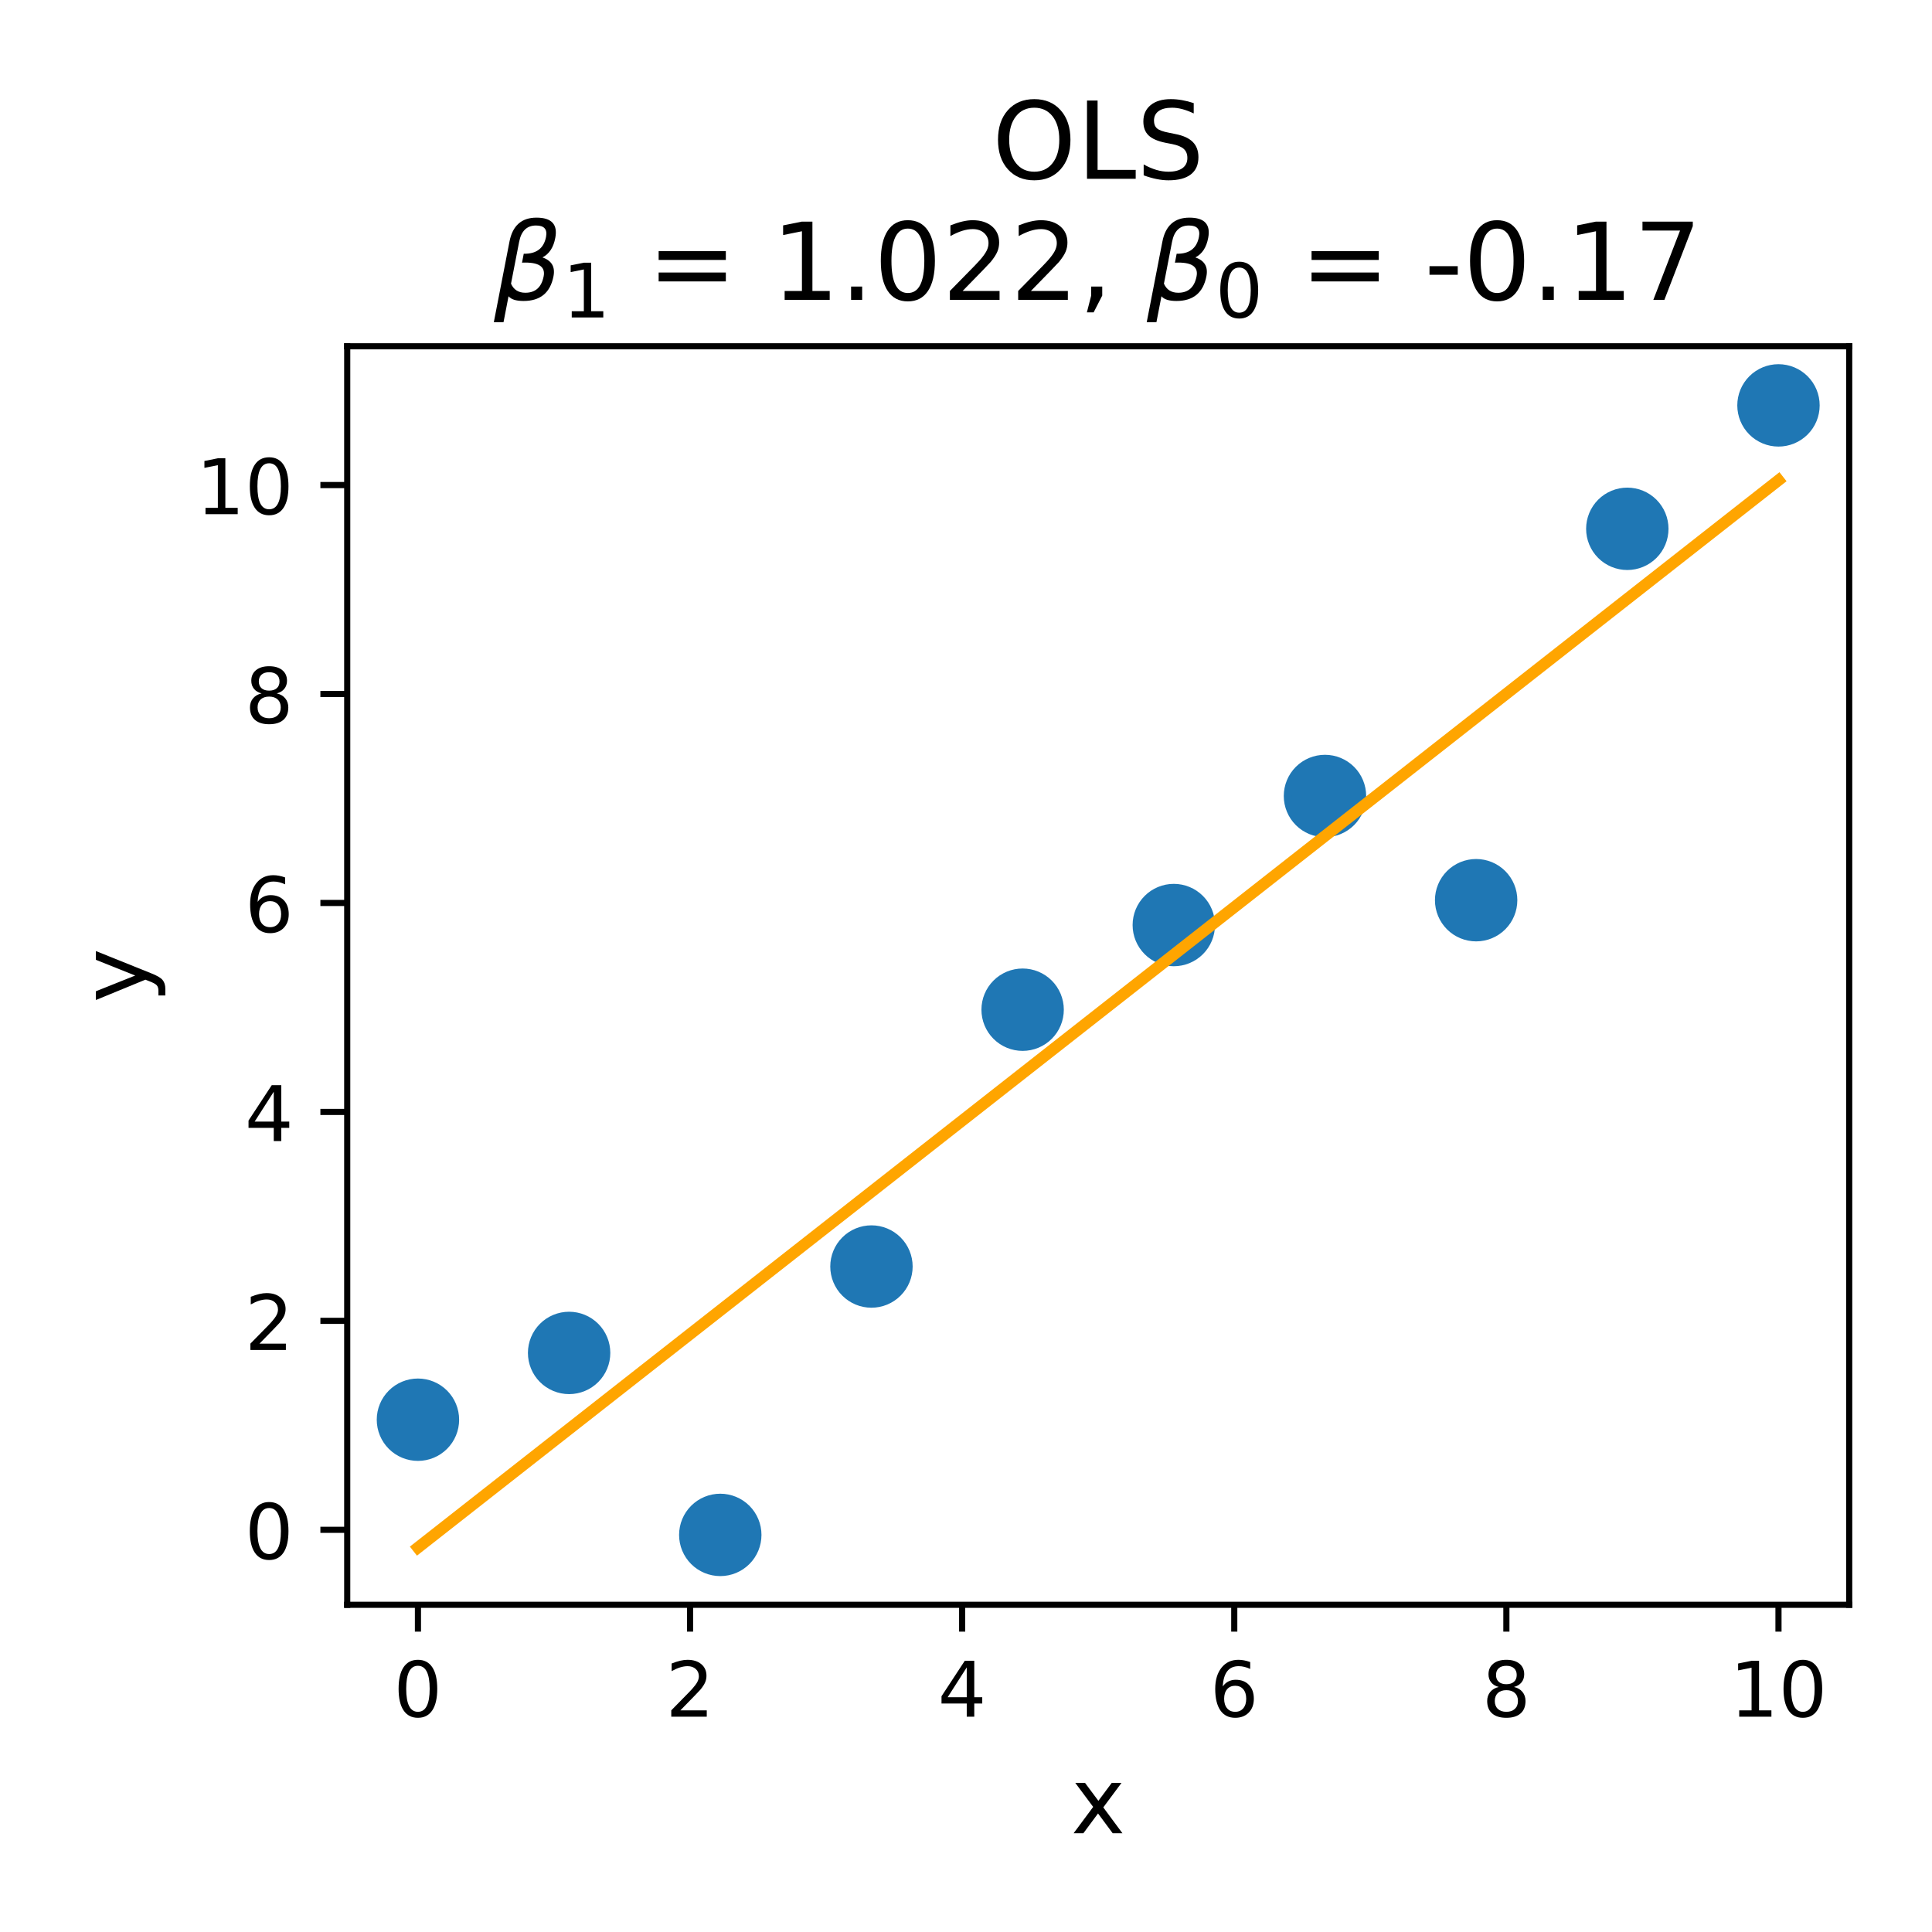
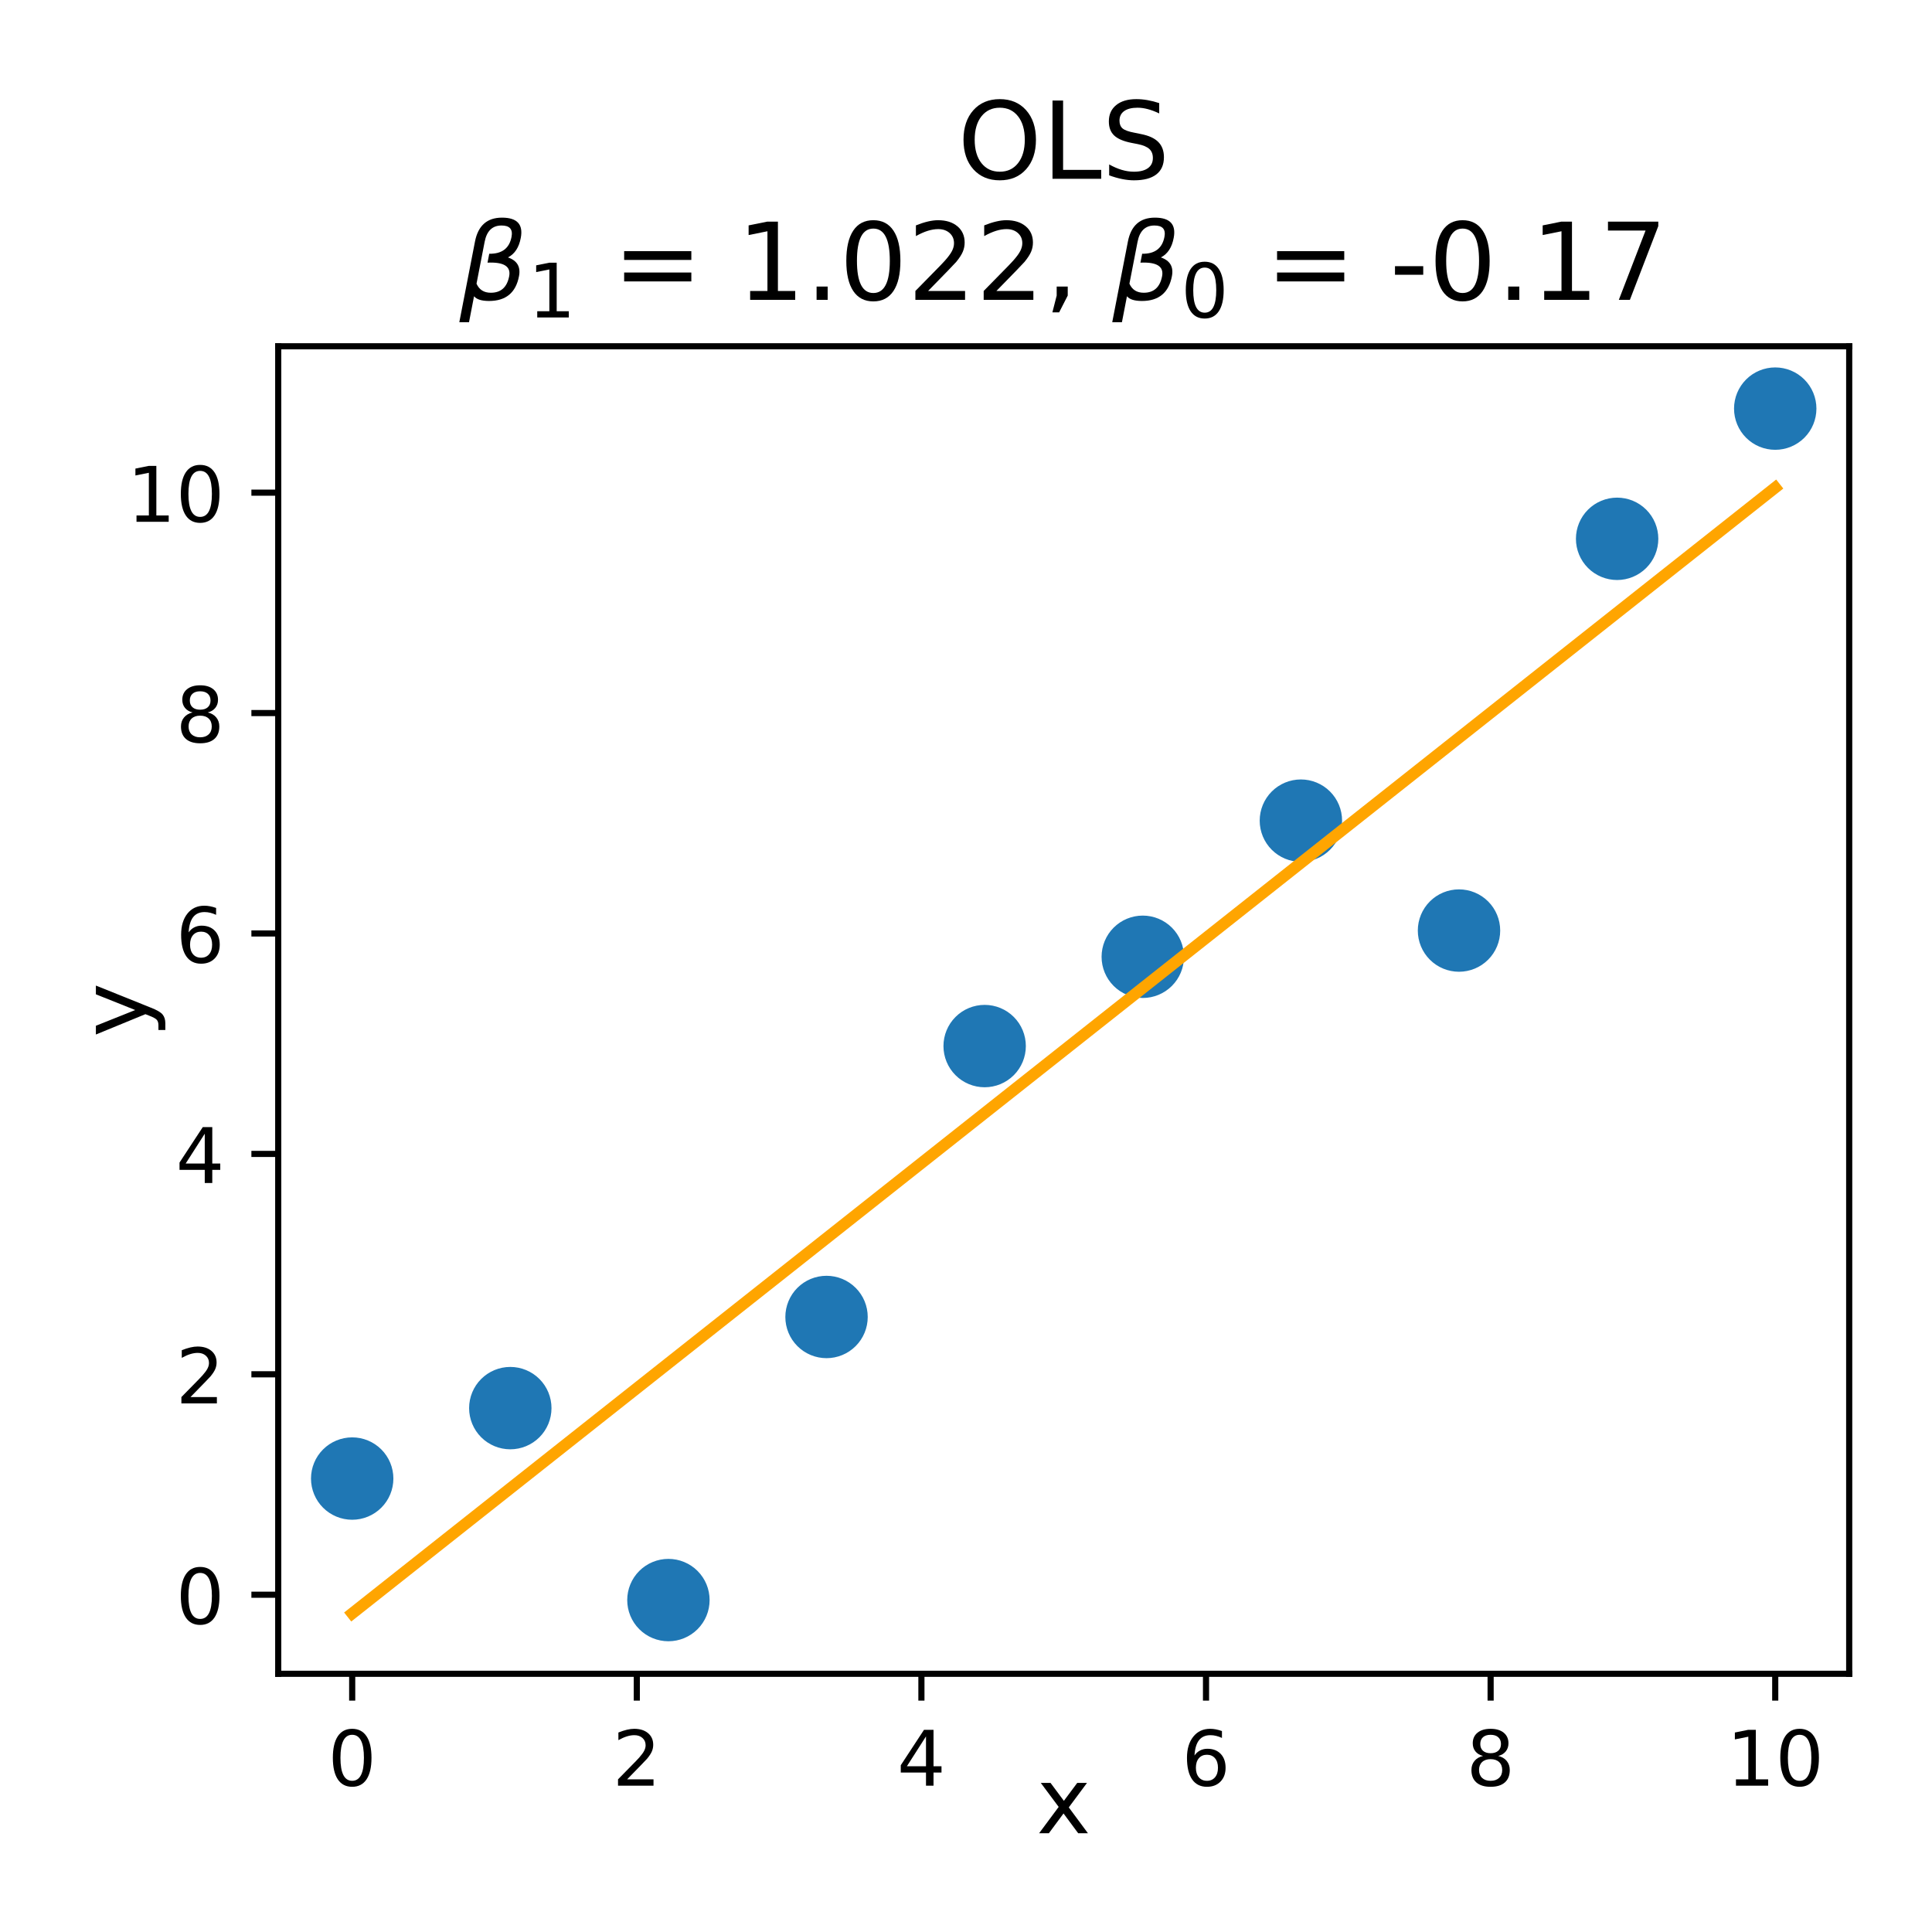
<svg xmlns="http://www.w3.org/2000/svg" xmlns:xlink="http://www.w3.org/1999/xlink" height="252pt" version="1.1" viewBox="0 0 252 252" width="252pt">
  <defs>
    <style type="text/css">
*{stroke-linecap:butt;stroke-linejoin:round;}
  </style>
  </defs>
  <g id="figure_1">
    <g id="patch_1">
      <path d="M 0 252  L 252 252  L 252 0  L 0 0  z " style="fill:#ffffff;" />
    </g>
    <g id="axes_1">
      <g id="patch_2">
-         <path d="M 45.29 209.32  L 241.2 209.32  L 241.2 45.168  L 45.29 45.168  z " style="fill:#ffffff;" />
+         <path d="M 36.29 218.32  L 241.2 218.32  L 241.2 45.168  L 36.29 45.168  z " style="fill:#ffffff;" />
      </g>
      <g id="PathCollection_1">
        <defs>
-           <path d="M 0 4.873  C 1.292 4.873 2.532 4.36 3.446 3.446  C 4.36 2.532 4.873 1.292 4.873 0  C 4.873 -1.292 4.36 -2.532 3.446 -3.446  C 2.532 -4.36 1.292 -4.873 0 -4.873  C -1.292 -4.873 -2.532 -4.36 -3.446 -3.446  C -4.36 -2.532 -4.873 -1.292 -4.873 0  C -4.873 1.292 -4.36 2.532 -3.446 3.446  C -2.532 4.36 -1.292 4.873 0 4.873  z " id="mb98e7cc4a2" style="stroke:#1f77b4;" />
+           <path d="M 0 4.873  C 1.292 4.873 2.532 4.36 3.446 3.446  C 4.36 2.532 4.873 1.292 4.873 0  C 4.873 -1.292 4.36 -2.532 3.446 -3.446  C 2.532 -4.36 1.292 -4.873 0 -4.873  C -1.292 -4.873 -2.532 -4.36 -3.446 -3.446  C -4.36 -2.532 -4.873 -1.292 -4.873 0  C -4.873 1.292 -4.36 2.532 -3.446 3.446  C -2.532 4.36 -1.292 4.873 0 4.873  z " id="ma73b9e4f9e" style="stroke:#1f77b4;" />
        </defs>
-         <g clip-path="url(#pf5d6e9ffec)">
-           <use style="fill:#1f77b4;stroke:#1f77b4;" x="54.514" xlink:href="#mb98e7cc4a2" y="185.18" />
-           <use style="fill:#1f77b4;stroke:#1f77b4;" x="74.232" xlink:href="#mb98e7cc4a2" y="176.469" />
-           <use style="fill:#1f77b4;stroke:#1f77b4;" x="93.95" xlink:href="#mb98e7cc4a2" y="200.205" />
-           <use style="fill:#1f77b4;stroke:#1f77b4;" x="113.668" xlink:href="#mb98e7cc4a2" y="165.199" />
-           <use style="fill:#1f77b4;stroke:#1f77b4;" x="133.386" xlink:href="#mb98e7cc4a2" y="131.7" />
-           <use style="fill:#1f77b4;stroke:#1f77b4;" x="153.104" xlink:href="#mb98e7cc4a2" y="120.659" />
-           <use style="fill:#1f77b4;stroke:#1f77b4;" x="172.822" xlink:href="#mb98e7cc4a2" y="103.824" />
-           <use style="fill:#1f77b4;stroke:#1f77b4;" x="192.54" xlink:href="#mb98e7cc4a2" y="117.417" />
-           <use style="fill:#1f77b4;stroke:#1f77b4;" x="212.258" xlink:href="#mb98e7cc4a2" y="68.976" />
-           <use style="fill:#1f77b4;stroke:#1f77b4;" x="231.976" xlink:href="#mb98e7cc4a2" y="52.876" />
+         <g clip-path="url(#p6673f2a0f9)">
+           <use style="fill:#1f77b4;stroke:#1f77b4;" x="45.938" xlink:href="#ma73b9e4f9e" y="192.856" />
+           <use style="fill:#1f77b4;stroke:#1f77b4;" x="66.561" xlink:href="#ma73b9e4f9e" y="183.668" />
+           <use style="fill:#1f77b4;stroke:#1f77b4;" x="87.185" xlink:href="#ma73b9e4f9e" y="208.705" />
+           <use style="fill:#1f77b4;stroke:#1f77b4;" x="107.809" xlink:href="#ma73b9e4f9e" y="171.78" />
+           <use style="fill:#1f77b4;stroke:#1f77b4;" x="128.433" xlink:href="#ma73b9e4f9e" y="136.444" />
+           <use style="fill:#1f77b4;stroke:#1f77b4;" x="149.057" xlink:href="#ma73b9e4f9e" y="124.798" />
+           <use style="fill:#1f77b4;stroke:#1f77b4;" x="169.681" xlink:href="#ma73b9e4f9e" y="107.04" />
+           <use style="fill:#1f77b4;stroke:#1f77b4;" x="190.305" xlink:href="#ma73b9e4f9e" y="121.378" />
+           <use style="fill:#1f77b4;stroke:#1f77b4;" x="210.929" xlink:href="#ma73b9e4f9e" y="70.281" />
+           <use style="fill:#1f77b4;stroke:#1f77b4;" x="231.552" xlink:href="#ma73b9e4f9e" y="53.298" />
        </g>
      </g>
      <g id="matplotlib.axis_1">
        <g id="xtick_1">
          <g id="line2d_1">
            <defs>
-               <path d="M 0 0  L 0 3.5  " id="mc24fbda672" style="stroke:#000000;stroke-width:0.8;" />
-             </defs>
-             <g>
-               <use style="stroke:#000000;stroke-width:0.8;" x="54.514" xlink:href="#mc24fbda672" y="209.32" />
+               <path d="M 0 0  L 0 3.5  " id="m350147dbcd" style="stroke:#000000;stroke-width:0.8;" />
+             </defs>
+             <g>
+               <use style="stroke:#000000;stroke-width:0.8;" x="45.938" xlink:href="#m350147dbcd" y="218.32" />
            </g>
          </g>
          <g id="text_1">
            <defs>
              <path d="M 31.781 66.406  Q 24.172 66.406 20.328 58.906  Q 16.5 51.422 16.5 36.375  Q 16.5 21.391 20.328 13.891  Q 24.172 6.391 31.781 6.391  Q 39.453 6.391 43.281 13.891  Q 47.125 21.391 47.125 36.375  Q 47.125 51.422 43.281 58.906  Q 39.453 66.406 31.781 66.406  z M 31.781 74.219  Q 44.047 74.219 50.516 64.516  Q 56.984 54.828 56.984 36.375  Q 56.984 17.969 50.516 8.266  Q 44.047 -1.422 31.781 -1.422  Q 19.531 -1.422 13.062 8.266  Q 6.594 17.969 6.594 36.375  Q 6.594 54.828 13.062 64.516  Q 19.531 74.219 31.781 74.219  z " id="DejaVuSans-48" />
            </defs>
-             <g transform="translate(51.33259 223.9184)scale(0.1 -0.1)">
+             <g transform="translate(42.75632 232.9184)scale(0.1 -0.1)">
              <use xlink:href="#DejaVuSans-48" />
            </g>
          </g>
        </g>
        <g id="xtick_2">
          <g id="line2d_2">
            <g>
-               <use style="stroke:#000000;stroke-width:0.8;" x="90.006" xlink:href="#mc24fbda672" y="209.32" />
+               <use style="stroke:#000000;stroke-width:0.8;" x="83.061" xlink:href="#m350147dbcd" y="218.32" />
            </g>
          </g>
          <g id="text_2">
            <defs>
              <path d="M 19.188 8.297  L 53.609 8.297  L 53.609 0  L 7.328 0  L 7.328 8.297  Q 12.938 14.109 22.625 23.891  Q 32.328 33.688 34.812 36.531  Q 39.547 41.844 41.422 45.531  Q 43.312 49.219 43.312 52.781  Q 43.312 58.594 39.234 62.25  Q 35.156 65.922 28.609 65.922  Q 23.969 65.922 18.812 64.312  Q 13.672 62.703 7.812 59.422  L 7.812 69.391  Q 13.766 71.781 18.938 73  Q 24.125 74.219 28.422 74.219  Q 39.75 74.219 46.484 68.547  Q 53.219 62.891 53.219 53.422  Q 53.219 48.922 51.531 44.891  Q 49.859 40.875 45.406 35.406  Q 44.188 33.984 37.641 27.219  Q 31.109 20.453 19.188 8.297  z " id="DejaVuSans-50" />
            </defs>
-             <g transform="translate(86.82505 223.9184)scale(0.1 -0.1)">
+             <g transform="translate(79.87929 232.9184)scale(0.1 -0.1)">
              <use xlink:href="#DejaVuSans-50" />
            </g>
          </g>
        </g>
        <g id="xtick_3">
          <g id="line2d_3">
            <g>
-               <use style="stroke:#000000;stroke-width:0.8;" x="125.499" xlink:href="#mc24fbda672" y="209.32" />
+               <use style="stroke:#000000;stroke-width:0.8;" x="120.184" xlink:href="#m350147dbcd" y="218.32" />
            </g>
          </g>
          <g id="text_3">
            <defs>
              <path d="M 37.797 64.312  L 12.891 25.391  L 37.797 25.391  z M 35.203 72.906  L 47.609 72.906  L 47.609 25.391  L 58.016 25.391  L 58.016 17.188  L 47.609 17.188  L 47.609 0  L 37.797 0  L 37.797 17.188  L 4.891 17.188  L 4.891 26.703  z " id="DejaVuSans-52" />
            </defs>
-             <g transform="translate(122.3175 223.9184)scale(0.1 -0.1)">
+             <g transform="translate(117.0023 232.9184)scale(0.1 -0.1)">
              <use xlink:href="#DejaVuSans-52" />
            </g>
          </g>
        </g>
        <g id="xtick_4">
          <g id="line2d_4">
            <g>
-               <use style="stroke:#000000;stroke-width:0.8;" x="160.991" xlink:href="#mc24fbda672" y="209.32" />
+               <use style="stroke:#000000;stroke-width:0.8;" x="157.306" xlink:href="#m350147dbcd" y="218.32" />
            </g>
          </g>
          <g id="text_4">
            <defs>
              <path d="M 33.016 40.375  Q 26.375 40.375 22.484 35.828  Q 18.609 31.297 18.609 23.391  Q 18.609 15.531 22.484 10.953  Q 26.375 6.391 33.016 6.391  Q 39.656 6.391 43.531 10.953  Q 47.406 15.531 47.406 23.391  Q 47.406 31.297 43.531 35.828  Q 39.656 40.375 33.016 40.375  z M 52.594 71.297  L 52.594 62.312  Q 48.875 64.062 45.094 64.984  Q 41.312 65.922 37.594 65.922  Q 27.828 65.922 22.672 59.328  Q 17.531 52.734 16.797 39.406  Q 19.672 43.656 24.016 45.922  Q 28.375 48.188 33.594 48.188  Q 44.578 48.188 50.953 41.516  Q 57.328 34.859 57.328 23.391  Q 57.328 12.156 50.688 5.359  Q 44.047 -1.422 33.016 -1.422  Q 20.359 -1.422 13.672 8.266  Q 6.984 17.969 6.984 36.375  Q 6.984 53.656 15.188 63.938  Q 23.391 74.219 37.203 74.219  Q 40.922 74.219 44.703 73.484  Q 48.484 72.75 52.594 71.297  z " id="DejaVuSans-54" />
            </defs>
-             <g transform="translate(157.81 223.9184)scale(0.1 -0.1)">
+             <g transform="translate(154.1252 232.9184)scale(0.1 -0.1)">
              <use xlink:href="#DejaVuSans-54" />
            </g>
          </g>
        </g>
        <g id="xtick_5">
          <g id="line2d_5">
            <g>
-               <use style="stroke:#000000;stroke-width:0.8;" x="196.484" xlink:href="#mc24fbda672" y="209.32" />
+               <use style="stroke:#000000;stroke-width:0.8;" x="194.429" xlink:href="#m350147dbcd" y="218.32" />
            </g>
          </g>
          <g id="text_5">
            <defs>
              <path d="M 31.781 34.625  Q 24.75 34.625 20.719 30.859  Q 16.703 27.094 16.703 20.516  Q 16.703 13.922 20.719 10.156  Q 24.75 6.391 31.781 6.391  Q 38.812 6.391 42.859 10.172  Q 46.922 13.969 46.922 20.516  Q 46.922 27.094 42.891 30.859  Q 38.875 34.625 31.781 34.625  z M 21.922 38.812  Q 15.578 40.375 12.031 44.719  Q 8.5 49.078 8.5 55.328  Q 8.5 64.062 14.719 69.141  Q 20.953 74.219 31.781 74.219  Q 42.672 74.219 48.875 69.141  Q 55.078 64.062 55.078 55.328  Q 55.078 49.078 51.531 44.719  Q 48 40.375 41.703 38.812  Q 48.828 37.156 52.797 32.312  Q 56.781 27.484 56.781 20.516  Q 56.781 9.906 50.312 4.234  Q 43.844 -1.422 31.781 -1.422  Q 19.734 -1.422 13.25 4.234  Q 6.781 9.906 6.781 20.516  Q 6.781 27.484 10.781 32.312  Q 14.797 37.156 21.922 38.812  z M 18.312 54.391  Q 18.312 48.734 21.844 45.562  Q 25.391 42.391 31.781 42.391  Q 38.141 42.391 41.719 45.562  Q 45.312 48.734 45.312 54.391  Q 45.312 60.062 41.719 63.234  Q 38.141 66.406 31.781 66.406  Q 25.391 66.406 21.844 63.234  Q 18.312 60.062 18.312 54.391  z " id="DejaVuSans-56" />
            </defs>
-             <g transform="translate(193.3024 223.9184)scale(0.1 -0.1)">
+             <g transform="translate(191.2482 232.9184)scale(0.1 -0.1)">
              <use xlink:href="#DejaVuSans-56" />
            </g>
          </g>
        </g>
        <g id="xtick_6">
          <g id="line2d_6">
            <g>
-               <use style="stroke:#000000;stroke-width:0.8;" x="231.976" xlink:href="#mc24fbda672" y="209.32" />
+               <use style="stroke:#000000;stroke-width:0.8;" x="231.552" xlink:href="#m350147dbcd" y="218.32" />
            </g>
          </g>
          <g id="text_6">
            <defs>
              <path d="M 12.406 8.297  L 28.516 8.297  L 28.516 63.922  L 10.984 60.406  L 10.984 69.391  L 28.422 72.906  L 38.281 72.906  L 38.281 8.297  L 54.391 8.297  L 54.391 0  L 12.406 0  z " id="DejaVuSans-49" />
            </defs>
-             <g transform="translate(225.6137 223.9184)scale(0.1 -0.1)">
+             <g transform="translate(225.1899 232.9184)scale(0.1 -0.1)">
              <use xlink:href="#DejaVuSans-49" />
              <use x="63.623" xlink:href="#DejaVuSans-48" />
            </g>
          </g>
        </g>
        <g id="text_7">
          <defs>
            <path d="M 54.891 54.688  L 35.109 28.078  L 55.906 0  L 45.312 0  L 29.391 21.484  L 13.484 0  L 2.875 0  L 24.125 28.609  L 4.688 54.688  L 15.281 54.688  L 29.781 35.203  L 44.281 54.688  z " id="DejaVuSans-120" />
          </defs>
-           <g transform="translate(139.6937 239.1163)scale(0.12 -0.12)">
+           <g transform="translate(135.1937 239.1163)scale(0.12 -0.12)">
            <use xlink:href="#DejaVuSans-120" />
          </g>
        </g>
      </g>
      <g id="matplotlib.axis_2">
        <g id="ytick_1">
          <g id="line2d_7">
            <defs>
-               <path d="M 0 0  L -3.5 0  " id="mded09bde0b" style="stroke:#000000;stroke-width:0.8;" />
-             </defs>
-             <g>
-               <use style="stroke:#000000;stroke-width:0.8;" x="45.29" xlink:href="#mded09bde0b" y="199.541" />
+               <path d="M 0 0  L -3.5 0  " id="maff888bfe7" style="stroke:#000000;stroke-width:0.8;" />
+             </defs>
+             <g>
+               <use style="stroke:#000000;stroke-width:0.8;" x="36.29" xlink:href="#maff888bfe7" y="208.005" />
            </g>
          </g>
          <g id="text_8">
-             <g transform="translate(31.9275 203.3406)scale(0.1 -0.1)">
+             <g transform="translate(22.9275 211.8045)scale(0.1 -0.1)">
              <use xlink:href="#DejaVuSans-48" />
            </g>
          </g>
        </g>
        <g id="ytick_2">
          <g id="line2d_8">
            <g>
-               <use style="stroke:#000000;stroke-width:0.8;" x="45.29" xlink:href="#mded09bde0b" y="172.287" />
+               <use style="stroke:#000000;stroke-width:0.8;" x="36.29" xlink:href="#maff888bfe7" y="179.256" />
            </g>
          </g>
          <g id="text_9">
-             <g transform="translate(31.9275 176.0861)scale(0.1 -0.1)">
+             <g transform="translate(22.9275 183.0556)scale(0.1 -0.1)">
              <use xlink:href="#DejaVuSans-50" />
            </g>
          </g>
        </g>
        <g id="ytick_3">
          <g id="line2d_9">
            <g>
-               <use style="stroke:#000000;stroke-width:0.8;" x="45.29" xlink:href="#mded09bde0b" y="145.032" />
+               <use style="stroke:#000000;stroke-width:0.8;" x="36.29" xlink:href="#maff888bfe7" y="150.508" />
            </g>
          </g>
          <g id="text_10">
-             <g transform="translate(31.9275 148.8315)scale(0.1 -0.1)">
+             <g transform="translate(22.9275 154.3068)scale(0.1 -0.1)">
              <use xlink:href="#DejaVuSans-52" />
            </g>
          </g>
        </g>
        <g id="ytick_4">
          <g id="line2d_10">
            <g>
-               <use style="stroke:#000000;stroke-width:0.8;" x="45.29" xlink:href="#mded09bde0b" y="117.778" />
+               <use style="stroke:#000000;stroke-width:0.8;" x="36.29" xlink:href="#maff888bfe7" y="121.759" />
            </g>
          </g>
          <g id="text_11">
-             <g transform="translate(31.9275 121.5769)scale(0.1 -0.1)">
+             <g transform="translate(22.9275 125.5579)scale(0.1 -0.1)">
              <use xlink:href="#DejaVuSans-54" />
            </g>
          </g>
        </g>
        <g id="ytick_5">
          <g id="line2d_11">
            <g>
-               <use style="stroke:#000000;stroke-width:0.8;" x="45.29" xlink:href="#mded09bde0b" y="90.523" />
+               <use style="stroke:#000000;stroke-width:0.8;" x="36.29" xlink:href="#maff888bfe7" y="93.01" />
            </g>
          </g>
          <g id="text_12">
-             <g transform="translate(31.9275 94.32235)scale(0.1 -0.1)">
+             <g transform="translate(22.9275 96.80904)scale(0.1 -0.1)">
              <use xlink:href="#DejaVuSans-56" />
            </g>
          </g>
        </g>
        <g id="ytick_6">
          <g id="line2d_12">
            <g>
-               <use style="stroke:#000000;stroke-width:0.8;" x="45.29" xlink:href="#mded09bde0b" y="63.269" />
+               <use style="stroke:#000000;stroke-width:0.8;" x="36.29" xlink:href="#maff888bfe7" y="64.261" />
            </g>
          </g>
          <g id="text_13">
-             <g transform="translate(25.565 67.06778)scale(0.1 -0.1)">
+             <g transform="translate(16.565 68.06018)scale(0.1 -0.1)">
              <use xlink:href="#DejaVuSans-49" />
              <use x="63.623" xlink:href="#DejaVuSans-48" />
            </g>
          </g>
        </g>
        <g id="text_14">
          <defs>
            <path d="M 32.172 -5.078  Q 28.375 -14.844 24.75 -17.812  Q 21.141 -20.797 15.094 -20.797  L 7.906 -20.797  L 7.906 -13.281  L 13.188 -13.281  Q 16.891 -13.281 18.938 -11.516  Q 21 -9.766 23.484 -3.219  L 25.094 0.875  L 2.984 54.688  L 12.5 54.688  L 29.594 11.922  L 46.688 54.688  L 56.203 54.688  z " id="DejaVuSans-121" />
          </defs>
-           <g transform="translate(19.06938 130.7953)rotate(-90)scale(0.12 -0.12)">
+           <g transform="translate(19.06938 135.2953)rotate(-90)scale(0.12 -0.12)">
            <use xlink:href="#DejaVuSans-121" />
          </g>
        </g>
      </g>
      <g id="line2d_13">
-         <path clip-path="url(#pf5d6e9ffec)" d="M 54.514 201.859  L 74.232 186.39  L 93.95 170.922  L 113.668 155.453  L 133.386 139.985  L 153.104 124.516  L 172.822 109.048  L 192.54 93.579  L 212.258 78.111  L 231.976 62.642  " style="fill:none;stroke:#ffa500;stroke-linecap:square;stroke-width:1.5;" />
+         <path clip-path="url(#p6673f2a0f9)" d="M 45.938 210.449  L 66.561 194.133  L 87.185 177.816  L 107.809 161.5  L 128.433 145.183  L 149.057 128.867  L 169.681 112.55  L 190.305 96.233  L 210.929 79.917  L 231.552 63.6  " style="fill:none;stroke:#ffa500;stroke-linecap:square;stroke-width:1.5;" />
      </g>
      <g id="patch_3">
-         <path d="M 45.29 209.32  L 45.29 45.168  " style="fill:none;stroke:#000000;stroke-linecap:square;stroke-linejoin:miter;stroke-width:0.8;" />
+         <path d="M 36.29 218.32  L 36.29 45.168  " style="fill:none;stroke:#000000;stroke-linecap:square;stroke-linejoin:miter;stroke-width:0.8;" />
      </g>
      <g id="patch_4">
-         <path d="M 241.2 209.32  L 241.2 45.168  " style="fill:none;stroke:#000000;stroke-linecap:square;stroke-linejoin:miter;stroke-width:0.8;" />
+         <path d="M 241.2 218.32  L 241.2 45.168  " style="fill:none;stroke:#000000;stroke-linecap:square;stroke-linejoin:miter;stroke-width:0.8;" />
      </g>
      <g id="patch_5">
-         <path d="M 45.29 209.32  L 241.2 209.32  " style="fill:none;stroke:#000000;stroke-linecap:square;stroke-linejoin:miter;stroke-width:0.8;" />
+         <path d="M 36.29 218.32  L 241.2 218.32  " style="fill:none;stroke:#000000;stroke-linecap:square;stroke-linejoin:miter;stroke-width:0.8;" />
      </g>
      <g id="patch_6">
-         <path d="M 45.29 45.168  L 241.2 45.168  " style="fill:none;stroke:#000000;stroke-linecap:square;stroke-linejoin:miter;stroke-width:0.8;" />
+         <path d="M 36.29 45.168  L 241.2 45.168  " style="fill:none;stroke:#000000;stroke-linecap:square;stroke-linejoin:miter;stroke-width:0.8;" />
      </g>
      <g id="text_15">
        <defs>
          <path d="M 39.406 66.219  Q 28.656 66.219 22.328 58.203  Q 16.016 50.203 16.016 36.375  Q 16.016 22.609 22.328 14.594  Q 28.656 6.594 39.406 6.594  Q 50.141 6.594 56.422 14.594  Q 62.703 22.609 62.703 36.375  Q 62.703 50.203 56.422 58.203  Q 50.141 66.219 39.406 66.219  z M 39.406 74.219  Q 54.734 74.219 63.906 63.938  Q 73.094 53.656 73.094 36.375  Q 73.094 19.141 63.906 8.859  Q 54.734 -1.422 39.406 -1.422  Q 24.031 -1.422 14.812 8.828  Q 5.609 19.094 5.609 36.375  Q 5.609 53.656 14.812 63.938  Q 24.031 74.219 39.406 74.219  z " id="DejaVuSans-79" />
          <path d="M 9.812 72.906  L 19.672 72.906  L 19.672 8.297  L 55.172 8.297  L 55.172 0  L 9.812 0  z " id="DejaVuSans-76" />
          <path d="M 53.516 70.516  L 53.516 60.891  Q 47.906 63.578 42.922 64.891  Q 37.938 66.219 33.297 66.219  Q 25.25 66.219 20.875 63.094  Q 16.5 59.969 16.5 54.203  Q 16.5 49.359 19.406 46.891  Q 22.312 44.438 30.422 42.922  L 36.375 41.703  Q 47.406 39.594 52.656 34.297  Q 57.906 29 57.906 20.125  Q 57.906 9.516 50.797 4.047  Q 43.703 -1.422 29.984 -1.422  Q 24.812 -1.422 18.969 -0.25  Q 13.141 0.922 6.891 3.219  L 6.891 13.375  Q 12.891 10.016 18.656 8.297  Q 24.422 6.594 29.984 6.594  Q 38.422 6.594 43.016 9.906  Q 47.609 13.234 47.609 19.391  Q 47.609 24.75 44.312 27.781  Q 41.016 30.812 33.5 32.328  L 27.484 33.5  Q 16.453 35.688 11.516 40.375  Q 6.594 45.062 6.594 53.422  Q 6.594 63.094 13.406 68.656  Q 20.219 74.219 32.172 74.219  Q 37.312 74.219 42.625 73.281  Q 47.953 72.359 53.516 70.516  z " id="DejaVuSans-83" />
        </defs>
-         <g transform="translate(129.3905 23.32044)scale(0.14 -0.14)">
+         <g transform="translate(124.8905 23.32044)scale(0.14 -0.14)">
          <use xlink:href="#DejaVuSans-79" />
          <use x="78.711" xlink:href="#DejaVuSans-76" />
          <use x="134.424" xlink:href="#DejaVuSans-83" />
        </g>
        <defs>
          <path d="M 13.625 3.375  L 8.938 -20.797  L -0.094 -20.797  L 14.5 54.344  Q 18.844 76.609 39.656 76.609  Q 60.75 76.609 57.172 57.812  Q 54.734 44.438 45.219 39.547  Q 58.016 35.156 55.516 22.125  Q 51.125 -1.078 27.484 -1.031  Q 17.141 -0.984 13.625 3.375  z M 15.922 15.094  Q 19.672 6.594 29.297 6.641  Q 43.359 6.641 46.344 21.969  Q 49.031 35.75 26.172 34.672  L 27.781 42.969  Q 45.453 42.672 48.531 58.594  Q 50.641 69.344 39.203 69.281  Q 26.422 69.281 23.484 54.047  z " id="DejaVuSans-Oblique-946" />
          <path id="DejaVuSans-32" />
          <path d="M 10.594 45.406  L 73.188 45.406  L 73.188 37.203  L 10.594 37.203  z M 10.594 25.484  L 73.188 25.484  L 73.188 17.188  L 10.594 17.188  z " id="DejaVuSans-61" />
          <path d="M 10.688 12.406  L 21 12.406  L 21 0  L 10.688 0  z " id="DejaVuSans-46" />
          <path d="M 11.719 12.406  L 22.016 12.406  L 22.016 4  L 14.016 -11.625  L 7.719 -11.625  L 11.719 4  z " id="DejaVuSans-44" />
          <path d="M 4.891 31.391  L 31.203 31.391  L 31.203 23.391  L 4.891 23.391  z " id="DejaVuSans-45" />
          <path d="M 8.203 72.906  L 55.078 72.906  L 55.078 68.703  L 28.609 0  L 18.312 0  L 43.219 64.594  L 8.203 64.594  z " id="DejaVuSans-55" />
        </defs>
-         <g transform="translate(64.425 39.168)scale(0.14 -0.14)">
+         <g transform="translate(59.925 39.168)scale(0.14 -0.14)">
          <use transform="translate(0 0.390625)" xlink:href="#DejaVuSans-Oblique-946" />
          <use transform="translate(63.81836 -16.01562)scale(0.7)" xlink:href="#DejaVuSans-49" />
          <use transform="translate(111.0889 0.390625)" xlink:href="#DejaVuSans-32" />
          <use transform="translate(142.876 0.390625)" xlink:href="#DejaVuSans-61" />
          <use transform="translate(226.665 0.390625)" xlink:href="#DejaVuSans-32" />
          <use transform="translate(258.4521 0.390625)" xlink:href="#DejaVuSans-49" />
          <use transform="translate(322.0752 0.390625)" xlink:href="#DejaVuSans-46" />
          <use transform="translate(353.8623 0.390625)" xlink:href="#DejaVuSans-48" />
          <use transform="translate(417.4854 0.390625)" xlink:href="#DejaVuSans-50" />
          <use transform="translate(481.1084 0.390625)" xlink:href="#DejaVuSans-50" />
          <use transform="translate(544.7314 0.390625)" xlink:href="#DejaVuSans-44" />
          <use transform="translate(576.5186 0.390625)" xlink:href="#DejaVuSans-32" />
          <use transform="translate(608.3057 0.390625)" xlink:href="#DejaVuSans-Oblique-946" />
          <use transform="translate(672.124 -16.01562)scale(0.7)" xlink:href="#DejaVuSans-48" />
          <use transform="translate(719.3945 0.390625)" xlink:href="#DejaVuSans-32" />
          <use transform="translate(751.1816 0.390625)" xlink:href="#DejaVuSans-61" />
          <use transform="translate(834.9707 0.390625)" xlink:href="#DejaVuSans-32" />
          <use transform="translate(866.7578 0.390625)" xlink:href="#DejaVuSans-45" />
          <use transform="translate(902.8418 0.390625)" xlink:href="#DejaVuSans-48" />
          <use transform="translate(966.4648 0.390625)" xlink:href="#DejaVuSans-46" />
          <use transform="translate(998.252 0.390625)" xlink:href="#DejaVuSans-49" />
          <use transform="translate(1061.875 0.390625)" xlink:href="#DejaVuSans-55" />
        </g>
      </g>
    </g>
  </g>
  <defs>
-     <clipPath id="pf5d6e9ffec">
-       <rect height="164.152" width="195.91" x="45.29" y="45.168" />
+     <clipPath id="p6673f2a0f9">
+       <rect height="173.152" width="204.91" x="36.29" y="45.168" />
    </clipPath>
  </defs>
</svg>
